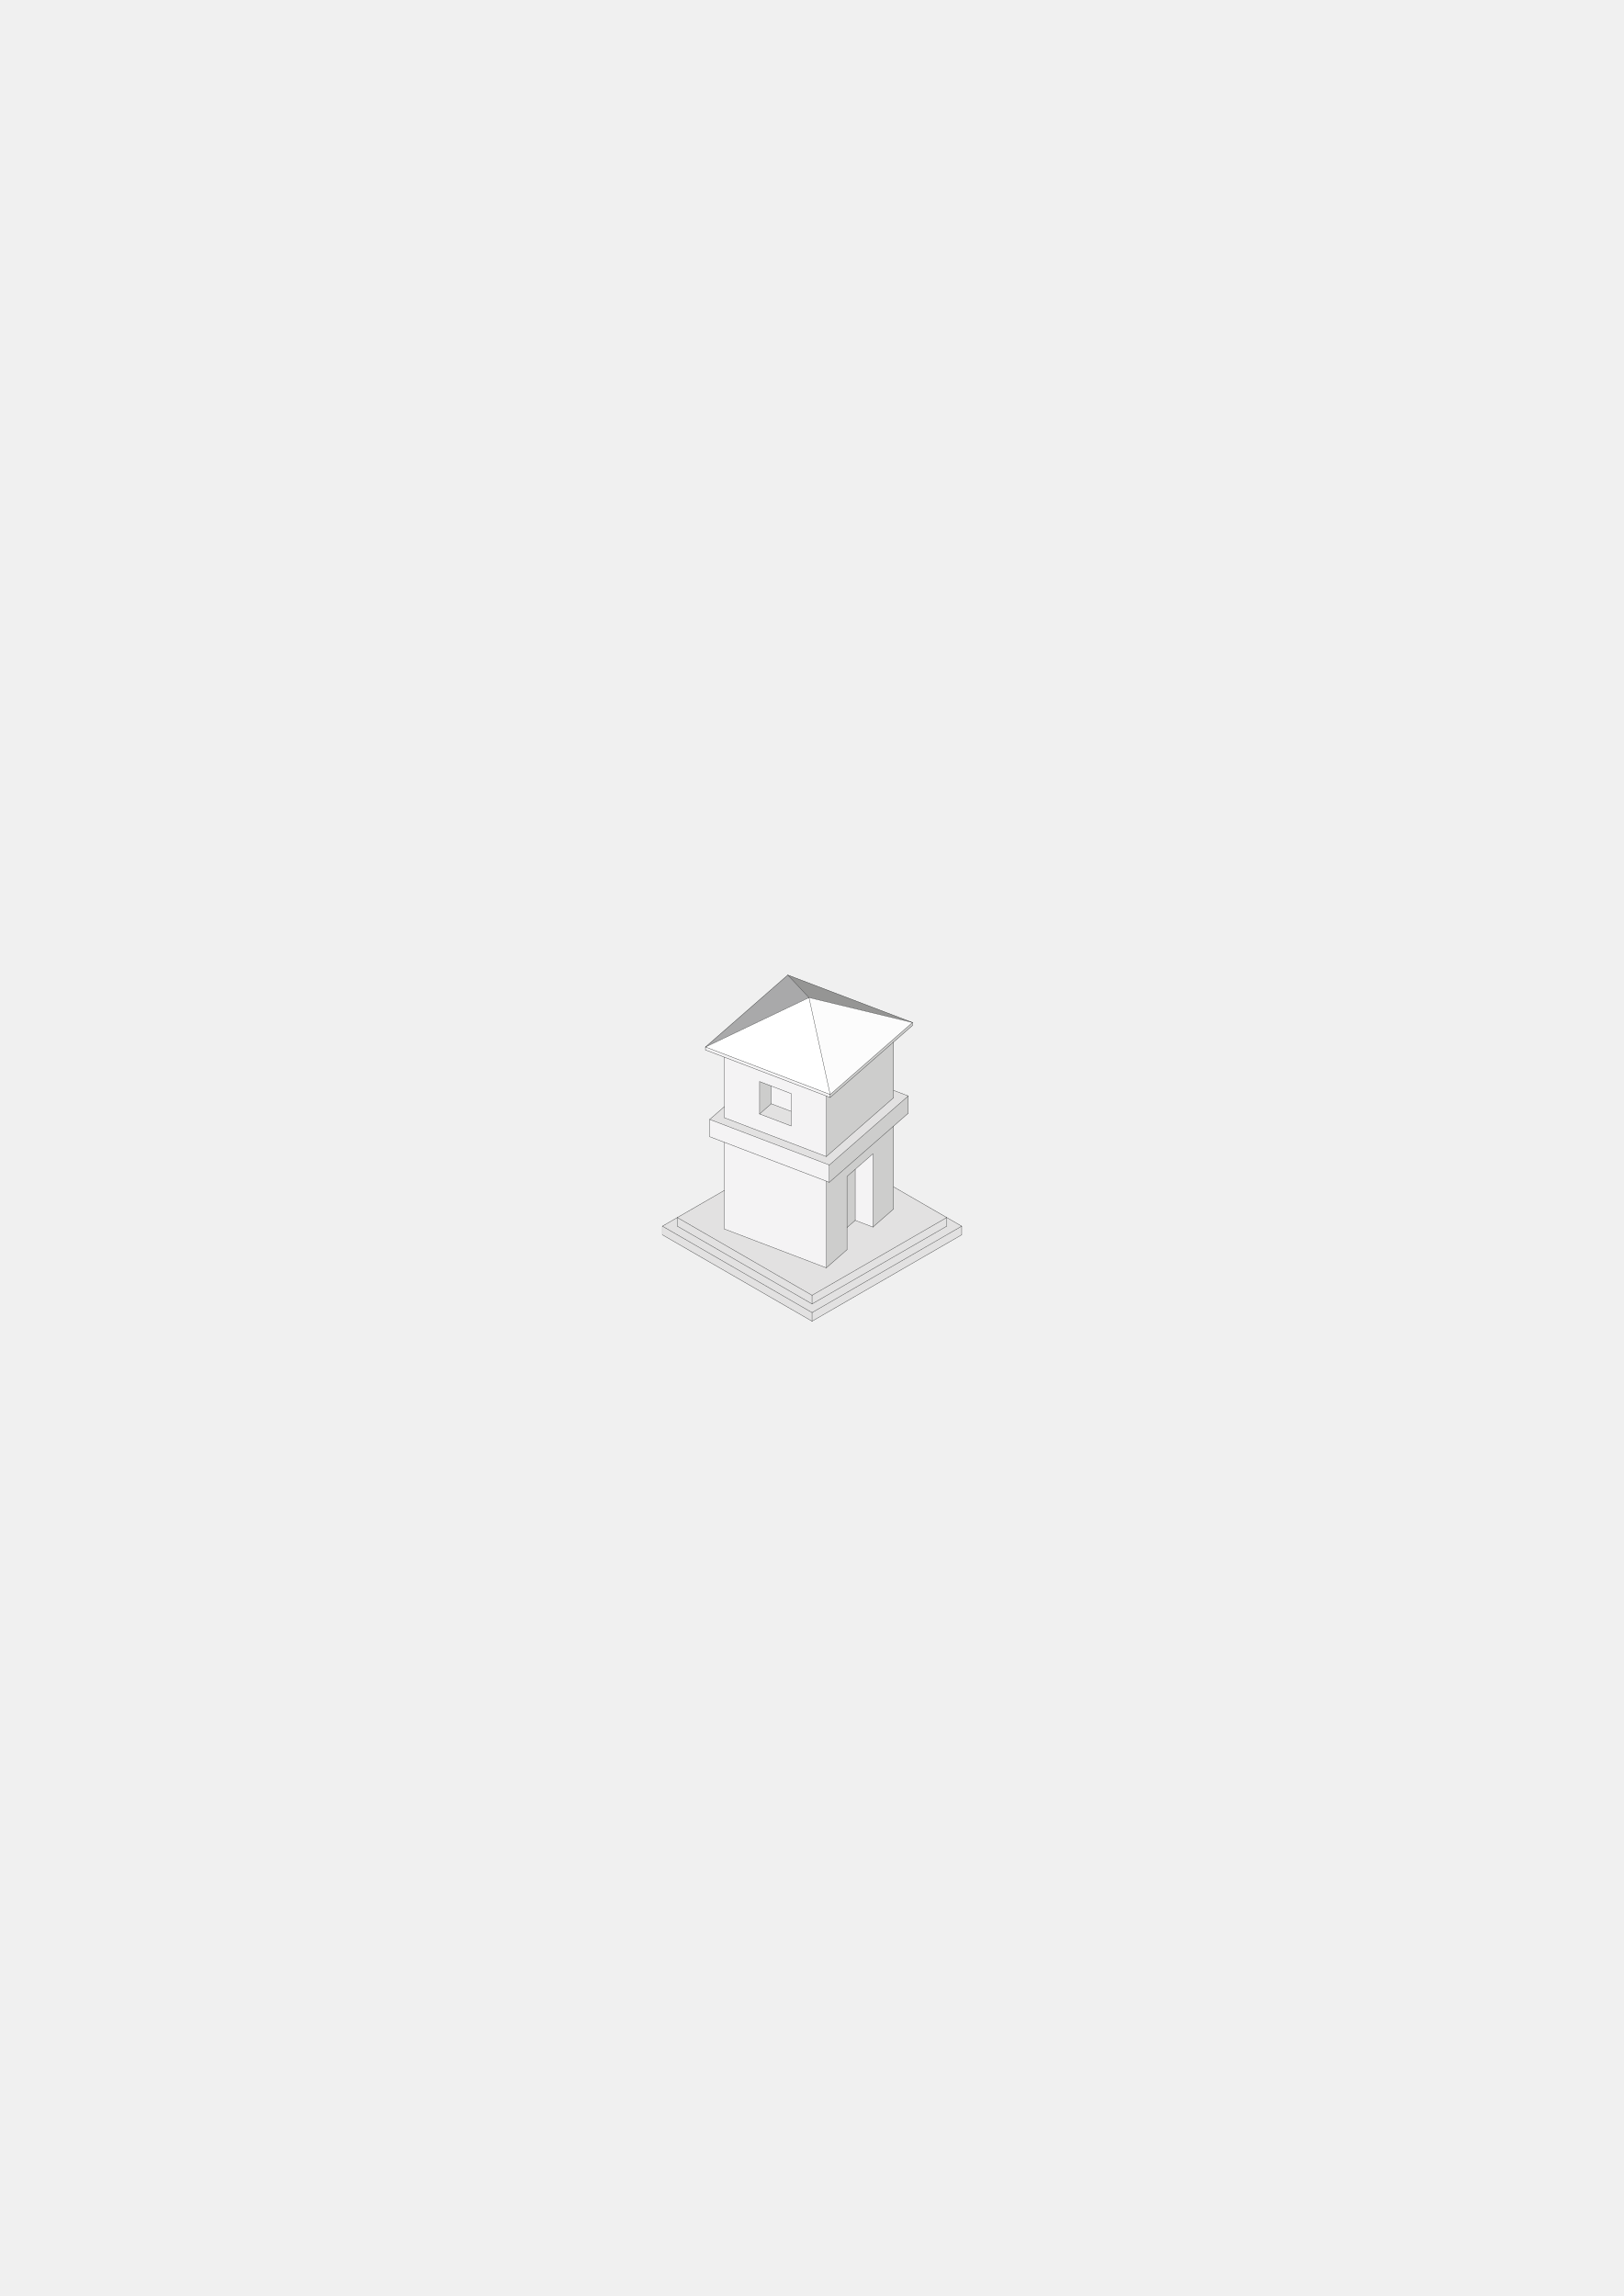
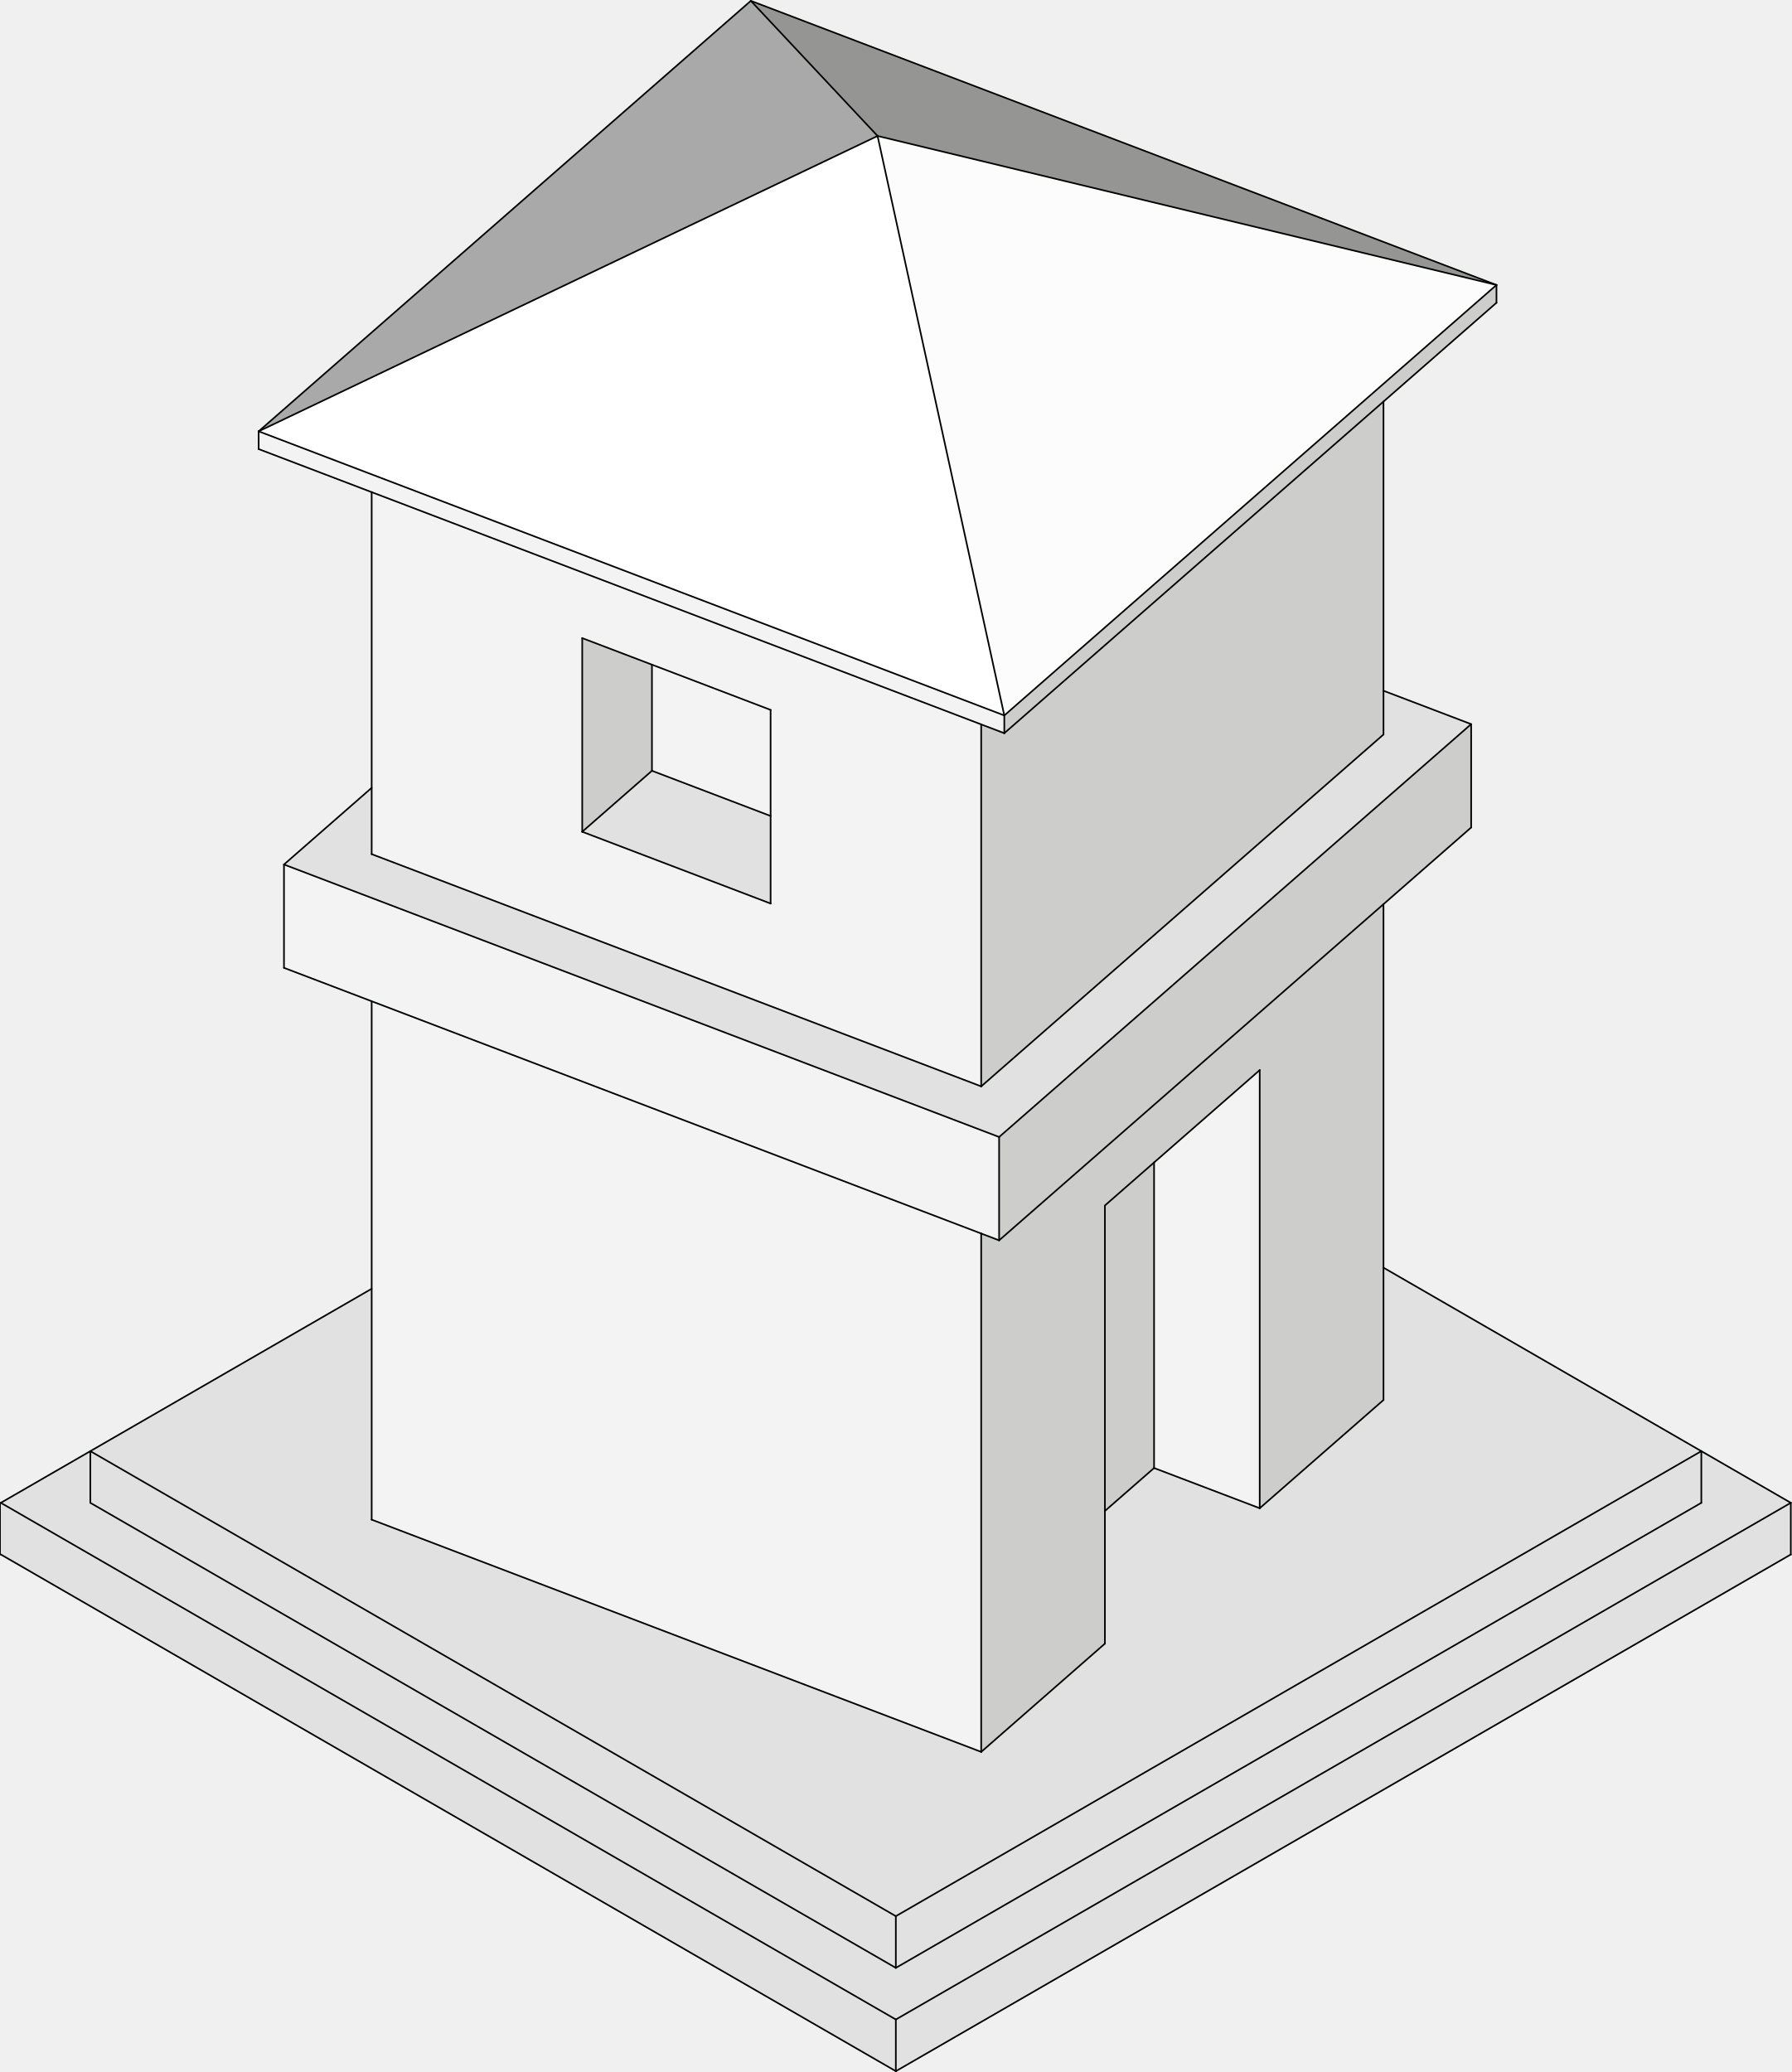
- <svg xmlns="http://www.w3.org/2000/svg" version="1.1" id="Calque_1" x="0px" y="0px" width="595.28px" height="841.89px" viewBox="0 0 595.28 841.89" enable-background="new 0 0 595.28 841.89" xml:space="preserve">
-   <g>
-     <line fill="none" stroke="#010202" stroke-width="0.1" stroke-linecap="round" stroke-linejoin="round" stroke-miterlimit="10" x1="242.833" y1="452.777" x2="242.833" y2="449.609" />
-     <polyline fill="#E2E1E1" points="248.32,449.609 297.705,478.123 347.088,449.609 347.088,446.441 352.574,449.609    297.705,481.289 242.833,449.609 248.32,446.441 248.32,449.609  " />
-     <polyline fill="#E2E1E1" points="297.705,478.123 248.32,449.609 248.32,446.441 297.705,474.953 297.705,478.123  " />
-     <polyline fill="#E2E1E1" points="297.705,474.953 248.32,446.441 265.569,436.484 265.569,450.641 302.938,464.881    310.523,458.242 310.523,450.109 313.537,447.475 320.014,449.941 327.602,443.305 327.602,435.191 347.088,446.441    297.705,474.953  " />
-     <polyline fill="#E2E1E1" points="347.088,446.441 347.088,449.609 297.705,478.123 297.705,474.953 347.088,446.441  " />
-     <polyline fill="#E2E1E1" points="297.705,484.457 242.833,452.777 242.833,449.609 297.705,481.289 297.705,484.457  " />
-     <polyline fill="#E2E1E1" points="352.574,452.777 297.705,484.457 297.705,481.289 352.574,449.609 352.574,452.777  " />
-     <polyline fill="#CDCDCC" points="327.602,443.305 320.014,449.941 320.014,423.078 313.537,428.742 310.523,431.379    310.523,450.109 310.523,458.242 302.938,464.881 302.938,433.098 304.037,433.516 327.602,412.905 327.602,435.191    327.602,443.305  " />
-     <polyline fill="#F4F3F4" points="302.938,464.881 265.569,450.641 265.569,436.484 265.569,418.856 302.938,433.098    302.938,464.881  " />
-     <polyline fill="#CDCDCC" points="332.977,401.866 332.977,408.202 327.602,412.905 304.037,433.516 304.037,427.18    332.977,401.866  " />
-     <polyline fill="#E2E1E1" points="332.977,401.866 304.037,427.18 260.193,410.472 265.569,405.77 265.569,409.836 302.938,424.076    327.602,402.501 327.602,399.818 332.977,401.866  " />
-     <polyline fill="#CDCDCC" points="327.602,402.501 302.938,424.076 302.938,401.882 304.355,402.422 327.602,382.088    327.602,399.818 327.602,402.501  " />
-     <path fill="#F4F3F4" d="M278.478,396.591v11.873l11.549,4.4v-5.368v-6.504l-7.274-2.773L278.478,396.591 M302.938,401.882v22.194   l-37.369-14.24v-4.066v-18.128L302.938,401.882" />
-     <polyline fill="#F4F3F4" points="304.037,427.18 304.037,433.516 302.938,433.098 265.569,418.856 260.193,416.808    260.193,410.472 304.037,427.18  " />
-     <polyline fill="#F4F3F4" points="320.014,423.078 320.014,449.941 313.537,447.475 313.537,428.742 320.014,423.078  " />
-     <polyline fill="#CDCDCC" points="313.537,447.475 310.523,450.109 310.523,431.379 313.537,428.742 313.537,447.475  " />
-     <polyline fill="#959594" points="288.814,357.517 334.529,374.939 296.585,365.803 288.814,357.517  " />
-     <polyline fill="#A9A9AA" points="258.64,383.912 288.814,357.517 296.585,365.803 258.64,383.912  " />
-     <polyline fill="#F4F3F4" points="258.64,385.001 258.64,383.912 304.355,401.333 304.355,402.422 302.938,401.882 265.569,387.642    258.64,385.001  " />
-     <polyline fill="#FFFFFF" points="304.355,401.333 258.64,383.912 296.585,365.803 304.355,401.333  " />
-     <polyline fill="#CDCDCC" points="304.355,402.422 304.355,401.333 334.529,374.939 334.529,376.029 327.602,382.088    304.355,402.422  " />
-     <polyline fill="#FCFCFC" points="334.529,374.939 304.355,401.333 296.585,365.803 334.529,374.939  " />
-     <polyline fill="#CDCDCC" points="278.478,408.464 278.478,396.591 282.752,398.219 282.752,404.725 278.478,408.464  " />
-     <polyline fill="#E2E1E1" points="290.027,412.865 278.478,408.464 282.752,404.725 290.027,407.497 290.027,412.865  " />
-     <polyline fill="#F4F3F4" points="282.752,404.725 282.752,398.219 290.027,400.993 290.027,407.497 282.752,404.725  " />
-     <line fill="none" stroke="#010202" stroke-width="0.1" stroke-linecap="round" stroke-linejoin="round" stroke-miterlimit="10" x1="248.32" y1="449.609" x2="297.705" y2="478.123" />
-     <line fill="none" stroke="#010202" stroke-width="0.1" stroke-linecap="round" stroke-linejoin="round" stroke-miterlimit="10" x1="248.32" y1="446.441" x2="297.705" y2="474.953" />
-     <line fill="none" stroke="#010202" stroke-width="0.1" stroke-linecap="round" stroke-linejoin="round" stroke-miterlimit="10" x1="297.705" y1="478.123" x2="347.088" y2="449.609" />
-     <line fill="none" stroke="#010202" stroke-width="0.1" stroke-linecap="round" stroke-linejoin="round" stroke-miterlimit="10" x1="297.705" y1="474.953" x2="347.088" y2="446.441" />
-     <line fill="none" stroke="#010202" stroke-width="0.1" stroke-linecap="round" stroke-linejoin="round" stroke-miterlimit="10" x1="297.705" y1="474.953" x2="297.705" y2="478.123" />
-     <line fill="none" stroke="#010202" stroke-width="0.1" stroke-linecap="round" stroke-linejoin="round" stroke-miterlimit="10" x1="297.705" y1="481.289" x2="352.574" y2="449.609" />
-     <line fill="none" stroke="#010202" stroke-width="0.1" stroke-linecap="round" stroke-linejoin="round" stroke-miterlimit="10" x1="297.705" y1="481.289" x2="297.705" y2="484.457" />
-     <line fill="none" stroke="#010202" stroke-width="0.1" stroke-linecap="round" stroke-linejoin="round" stroke-miterlimit="10" x1="242.833" y1="449.609" x2="297.705" y2="481.289" />
-     <line fill="none" stroke="#010202" stroke-width="0.1" stroke-linecap="round" stroke-linejoin="round" stroke-miterlimit="10" x1="327.602" y1="443.305" x2="320.014" y2="449.941" />
-     <line fill="none" stroke="#010202" stroke-width="0.1" stroke-linecap="round" stroke-linejoin="round" stroke-miterlimit="10" x1="302.938" y1="464.881" x2="265.569" y2="450.641" />
-     <line fill="none" stroke="#010202" stroke-width="0.1" stroke-linecap="round" stroke-linejoin="round" stroke-miterlimit="10" x1="302.938" y1="464.881" x2="302.938" y2="433.098" />
-     <line fill="none" stroke="#010202" stroke-width="0.1" stroke-linecap="round" stroke-linejoin="round" stroke-miterlimit="10" x1="302.938" y1="424.076" x2="302.938" y2="401.882" />
-     <line fill="none" stroke="#010202" stroke-width="0.1" stroke-linecap="round" stroke-linejoin="round" stroke-miterlimit="10" x1="304.037" y1="427.18" x2="332.977" y2="401.866" />
-     <line fill="none" stroke="#010202" stroke-width="0.1" stroke-linecap="round" stroke-linejoin="round" stroke-miterlimit="10" x1="327.602" y1="402.501" x2="302.938" y2="424.076" />
-     <line fill="none" stroke="#010202" stroke-width="0.1" stroke-linecap="round" stroke-linejoin="round" stroke-miterlimit="10" x1="304.037" y1="427.18" x2="304.037" y2="433.516" />
-     <line fill="none" stroke="#010202" stroke-width="0.1" stroke-linecap="round" stroke-linejoin="round" stroke-miterlimit="10" x1="260.193" y1="410.472" x2="304.037" y2="427.18" />
-     <line fill="none" stroke="#010202" stroke-width="0.1" stroke-linecap="round" stroke-linejoin="round" stroke-miterlimit="10" x1="302.938" y1="424.076" x2="265.569" y2="409.836" />
-     <line fill="none" stroke="#010202" stroke-width="0.1" stroke-linecap="round" stroke-linejoin="round" stroke-miterlimit="10" x1="310.523" y1="458.242" x2="302.938" y2="464.881" />
-     <line fill="none" stroke="#010202" stroke-width="0.1" stroke-linecap="round" stroke-linejoin="round" stroke-miterlimit="10" x1="320.014" y1="449.941" x2="320.014" y2="423.078" />
-     <line fill="none" stroke="#010202" stroke-width="0.1" stroke-linecap="round" stroke-linejoin="round" stroke-miterlimit="10" x1="313.537" y1="447.475" x2="310.523" y2="450.109" />
-     <line fill="none" stroke="#010202" stroke-width="0.1" stroke-linecap="round" stroke-linejoin="round" stroke-miterlimit="10" x1="313.537" y1="447.475" x2="313.537" y2="428.742" />
-     <line fill="none" stroke="#010202" stroke-width="0.1" stroke-linecap="round" stroke-linejoin="round" stroke-miterlimit="10" x1="320.014" y1="449.941" x2="313.537" y2="447.475" />
-     <polyline fill="none" stroke="#010202" stroke-width="0.1" stroke-linecap="round" stroke-linejoin="round" stroke-miterlimit="10" points="   258.64,383.912 304.355,401.333 334.529,374.939  " />
-     <line fill="none" stroke="#010202" stroke-width="0.1" stroke-linecap="round" stroke-linejoin="round" stroke-miterlimit="10" x1="304.355" y1="402.422" x2="304.355" y2="401.333" />
-     <line fill="none" stroke="#010202" stroke-width="0.1" stroke-linecap="round" stroke-linejoin="round" stroke-miterlimit="10" x1="304.355" y1="401.333" x2="296.585" y2="365.803" />
-     <polyline fill="none" stroke="#010202" stroke-width="0.1" stroke-linecap="round" stroke-linejoin="round" stroke-miterlimit="10" points="   334.529,374.939 296.585,365.803 288.814,357.517  " />
-     <line fill="none" stroke="#010202" stroke-width="0.1" stroke-linecap="round" stroke-linejoin="round" stroke-miterlimit="10" x1="296.585" y1="365.803" x2="258.64" y2="383.912" />
-     <line fill="none" stroke="#010202" stroke-width="0.1" stroke-linecap="round" stroke-linejoin="round" stroke-miterlimit="10" x1="278.478" y1="408.464" x2="278.478" y2="396.591" />
-     <line fill="none" stroke="#010202" stroke-width="0.1" stroke-linecap="round" stroke-linejoin="round" stroke-miterlimit="10" x1="278.478" y1="408.464" x2="290.027" y2="412.865" />
-     <line fill="none" stroke="#010202" stroke-width="0.1" stroke-linecap="round" stroke-linejoin="round" stroke-miterlimit="10" x1="282.752" y1="404.725" x2="282.752" y2="398.219" />
-     <line fill="none" stroke="#010202" stroke-width="0.1" stroke-linecap="round" stroke-linejoin="round" stroke-miterlimit="10" x1="282.752" y1="404.725" x2="290.027" y2="407.497" />
-     <line fill="none" stroke="#010202" stroke-width="0.1" stroke-linecap="round" stroke-linejoin="round" stroke-miterlimit="10" x1="278.478" y1="408.464" x2="282.752" y2="404.725" />
-     <line fill="none" stroke="#010202" stroke-width="0.1" stroke-linecap="round" stroke-linejoin="round" stroke-miterlimit="10" x1="242.833" y1="452.777" x2="297.705" y2="484.457" />
-     <line fill="none" stroke="#010202" stroke-width="0.1" stroke-linecap="round" stroke-linejoin="round" stroke-miterlimit="10" x1="297.705" y1="484.457" x2="352.574" y2="452.777" />
-     <line fill="none" stroke="#010202" stroke-width="0.1" stroke-linecap="round" stroke-linejoin="round" stroke-miterlimit="10" x1="347.088" y1="446.441" x2="347.088" y2="449.609" />
-     <line fill="none" stroke="#010202" stroke-width="0.1" stroke-linecap="round" stroke-linejoin="round" stroke-miterlimit="10" x1="347.088" y1="446.441" x2="327.602" y2="435.191" />
-     <line fill="none" stroke="#010202" stroke-width="0.1" stroke-linecap="round" stroke-linejoin="round" stroke-miterlimit="10" x1="352.574" y1="452.777" x2="352.574" y2="449.609" />
-     <line fill="none" stroke="#010202" stroke-width="0.1" stroke-linecap="round" stroke-linejoin="round" stroke-miterlimit="10" x1="248.32" y1="446.441" x2="248.32" y2="449.609" />
-     <line fill="none" stroke="#010202" stroke-width="0.1" stroke-linecap="round" stroke-linejoin="round" stroke-miterlimit="10" x1="265.569" y1="436.484" x2="248.32" y2="446.441" />
-     <polyline fill="none" stroke="#010202" stroke-width="0.1" stroke-linecap="round" stroke-linejoin="round" stroke-miterlimit="10" points="   332.977,408.202 332.977,401.866 327.602,399.818  " />
-     <line fill="none" stroke="#010202" stroke-width="0.1" stroke-linecap="round" stroke-linejoin="round" stroke-miterlimit="10" x1="265.569" y1="405.77" x2="260.193" y2="410.472" />
-     <line fill="none" stroke="#010202" stroke-width="0.1" stroke-linecap="round" stroke-linejoin="round" stroke-miterlimit="10" x1="260.193" y1="416.808" x2="260.193" y2="410.472" />
-     <polyline fill="none" stroke="#010202" stroke-width="0.1" stroke-linecap="round" stroke-linejoin="round" stroke-miterlimit="10" points="   334.529,374.939 288.814,357.517 258.64,383.912  " />
-     <line fill="none" stroke="#010202" stroke-width="0.1" stroke-linecap="round" stroke-linejoin="round" stroke-miterlimit="10" x1="258.64" y1="385.001" x2="258.64" y2="383.912" />
-     <line fill="none" stroke="#010202" stroke-width="0.1" stroke-linecap="round" stroke-linejoin="round" stroke-miterlimit="10" x1="334.529" y1="376.029" x2="334.529" y2="374.939" />
-     <line fill="none" stroke="#010202" stroke-width="0.1" stroke-linecap="round" stroke-linejoin="round" stroke-miterlimit="10" x1="352.574" y1="449.609" x2="347.088" y2="446.441" />
-     <line fill="none" stroke="#010202" stroke-width="0.1" stroke-linecap="round" stroke-linejoin="round" stroke-miterlimit="10" x1="248.32" y1="446.441" x2="242.833" y2="449.609" />
-     <polyline fill="none" stroke="#010202" stroke-width="0.1" stroke-linecap="round" stroke-linejoin="round" stroke-miterlimit="10" points="   265.569,450.641 265.569,436.484 265.569,418.856  " />
-     <polyline fill="none" stroke="#010202" stroke-width="0.1" stroke-linecap="round" stroke-linejoin="round" stroke-miterlimit="10" points="   327.602,443.305 327.602,435.191 327.602,412.905  " />
-     <polyline fill="none" stroke="#010202" stroke-width="0.1" stroke-linecap="round" stroke-linejoin="round" stroke-miterlimit="10" points="   304.037,433.516 327.602,412.905 332.977,408.202  " />
-     <line fill="none" stroke="#010202" stroke-width="0.1" stroke-linecap="round" stroke-linejoin="round" stroke-miterlimit="10" x1="302.938" y1="433.098" x2="304.037" y2="433.516" />
-     <polyline fill="none" stroke="#010202" stroke-width="0.1" stroke-linecap="round" stroke-linejoin="round" stroke-miterlimit="10" points="   265.569,409.836 265.569,405.77 265.569,387.642  " />
-     <polyline fill="none" stroke="#010202" stroke-width="0.1" stroke-linecap="round" stroke-linejoin="round" stroke-miterlimit="10" points="   327.602,402.501 327.602,399.818 327.602,382.088  " />
-     <polyline fill="none" stroke="#010202" stroke-width="0.1" stroke-linecap="round" stroke-linejoin="round" stroke-miterlimit="10" points="   310.523,458.242 310.523,450.109 310.523,431.379 313.537,428.742 320.014,423.078  " />
-     <line fill="none" stroke="#010202" stroke-width="0.1" stroke-linecap="round" stroke-linejoin="round" stroke-miterlimit="10" x1="258.64" y1="385.001" x2="265.569" y2="387.642" />
-     <polyline fill="none" stroke="#010202" stroke-width="0.1" stroke-linecap="round" stroke-linejoin="round" stroke-miterlimit="10" points="   304.355,402.422 327.602,382.088 334.529,376.029  " />
-     <polyline fill="none" stroke="#010202" stroke-width="0.1" stroke-linecap="round" stroke-linejoin="round" stroke-miterlimit="10" points="   290.027,400.993 282.752,398.219 278.478,396.591  " />
-     <polyline fill="none" stroke="#010202" stroke-width="0.1" stroke-linecap="round" stroke-linejoin="round" stroke-miterlimit="10" points="   290.027,400.993 290.027,407.497 290.027,412.865  " />
-     <polyline fill="none" stroke="#010202" stroke-width="0.1" stroke-linecap="round" stroke-linejoin="round" stroke-miterlimit="10" points="   260.193,416.808 265.569,418.856 302.938,433.098  " />
-     <polyline fill="none" stroke="#010202" stroke-width="0.1" stroke-linecap="round" stroke-linejoin="round" stroke-miterlimit="10" points="   265.569,387.642 302.938,401.882 304.355,402.422  " />
+ <svg xmlns="http://www.w3.org/2000/svg" version="1.1" id="Calque_1" x="0px" y="0px" width="109.842" height="127.041" viewBox="0 0 109.842 127.041" enable-background="new 0 0 595.28 841.89" xml:space="preserve">
+   <defs id="defs177" />
+   <g id="g3" transform="translate(-242.7824,-357.4665)">
+     <line stroke-miterlimit="10" x1="242.833" y1="452.777" x2="242.833" y2="449.609" id="line5" style="fill:none;stroke:#010202;stroke-width:0.1;stroke-linecap:round;stroke-linejoin:round;stroke-miterlimit:10" />
+     <polyline points="248.32,449.609 297.705,478.123 347.088,449.609 347.088,446.441 352.574,449.609    297.705,481.289 242.833,449.609 248.32,446.441 248.32,449.609  " id="polyline7" style="fill:#e2e1e1" />
+     <polyline points="297.705,478.123 248.32,449.609 248.32,446.441 297.705,474.953 297.705,478.123  " id="polyline9" style="fill:#e2e1e1" />
+     <polyline points="297.705,474.953 248.32,446.441 265.569,436.484 265.569,450.641 302.938,464.881    310.523,458.242 310.523,450.109 313.537,447.475 320.014,449.941 327.602,443.305 327.602,435.191 347.088,446.441    297.705,474.953  " id="polyline11" style="fill:#e2e1e1" />
+     <polyline points="347.088,446.441 347.088,449.609 297.705,478.123 297.705,474.953 347.088,446.441  " id="polyline13" style="fill:#e2e1e1" />
+     <polyline points="297.705,484.457 242.833,452.777 242.833,449.609 297.705,481.289 297.705,484.457  " id="polyline15" style="fill:#e2e1e1" />
+     <polyline points="352.574,452.777 297.705,484.457 297.705,481.289 352.574,449.609 352.574,452.777  " id="polyline17" style="fill:#e2e1e1" />
+     <polyline points="327.602,443.305 320.014,449.941 320.014,423.078 313.537,428.742 310.523,431.379    310.523,450.109 310.523,458.242 302.938,464.881 302.938,433.098 304.037,433.516 327.602,412.905 327.602,435.191    327.602,443.305  " id="polyline19" style="fill:#cdcdcc" />
+     <polyline points="302.938,464.881 265.569,450.641 265.569,436.484 265.569,418.856 302.938,433.098    302.938,464.881  " id="polyline21" style="fill:#f4f3f4" />
+     <polyline points="332.977,401.866 332.977,408.202 327.602,412.905 304.037,433.516 304.037,427.18    332.977,401.866  " id="polyline23" style="fill:#cdcdcc" />
+     <polyline points="332.977,401.866 304.037,427.18 260.193,410.472 265.569,405.77 265.569,409.836 302.938,424.076    327.602,402.501 327.602,399.818 332.977,401.866  " id="polyline25" style="fill:#e2e1e1" />
+     <polyline points="327.602,402.501 302.938,424.076 302.938,401.882 304.355,402.422 327.602,382.088    327.602,399.818 327.602,402.501  " id="polyline27" style="fill:#cdcdcc" />
+     <path d="m 278.478,396.591 0,11.873 11.549,4.4 0,-5.368 0,-6.504 -7.274,-2.773 -4.275,-1.628 m 24.46,5.291 0,22.194 -37.369,-14.24 0,-4.066 0,-18.128 37.369,14.24" id="path29" style="fill:#f4f3f4" />
+     <polyline points="304.037,427.18 304.037,433.516 302.938,433.098 265.569,418.856 260.193,416.808    260.193,410.472 304.037,427.18  " id="polyline31" style="fill:#f4f3f4" />
+     <polyline points="320.014,423.078 320.014,449.941 313.537,447.475 313.537,428.742 320.014,423.078  " id="polyline33" style="fill:#f4f3f4" />
+     <polyline points="313.537,447.475 310.523,450.109 310.523,431.379 313.537,428.742 313.537,447.475  " id="polyline35" style="fill:#cdcdcc" />
+     <polyline points="288.814,357.517 334.529,374.939 296.585,365.803 288.814,357.517  " id="polyline37" style="fill:#959594" />
+     <polyline points="258.64,383.912 288.814,357.517 296.585,365.803 258.64,383.912  " id="polyline39" style="fill:#a9a9aa" />
+     <polyline points="258.64,385.001 258.64,383.912 304.355,401.333 304.355,402.422 302.938,401.882 265.569,387.642    258.64,385.001  " id="polyline41" style="fill:#f4f3f4" />
+     <polyline points="304.355,401.333 258.64,383.912 296.585,365.803 304.355,401.333  " id="polyline43" style="fill:#ffffff" />
+     <polyline points="304.355,402.422 304.355,401.333 334.529,374.939 334.529,376.029 327.602,382.088    304.355,402.422  " id="polyline45" style="fill:#cdcdcc" />
+     <polyline points="334.529,374.939 304.355,401.333 296.585,365.803 334.529,374.939  " id="polyline47" style="fill:#fcfcfc" />
+     <polyline points="278.478,408.464 278.478,396.591 282.752,398.219 282.752,404.725 278.478,408.464  " id="polyline49" style="fill:#cdcdcc" />
+     <polyline points="290.027,412.865 278.478,408.464 282.752,404.725 290.027,407.497 290.027,412.865  " id="polyline51" style="fill:#e2e1e1" />
+     <polyline points="282.752,404.725 282.752,398.219 290.027,400.993 290.027,407.497 282.752,404.725  " id="polyline53" style="fill:#f4f3f4" />
+     <line stroke-miterlimit="10" x1="248.32" y1="449.609" x2="297.705" y2="478.123" id="line55" style="fill:none;stroke:#010202;stroke-width:0.1;stroke-linecap:round;stroke-linejoin:round;stroke-miterlimit:10" />
+     <line stroke-miterlimit="10" x1="248.32" y1="446.441" x2="297.705" y2="474.953" id="line57" style="fill:none;stroke:#010202;stroke-width:0.1;stroke-linecap:round;stroke-linejoin:round;stroke-miterlimit:10" />
+     <line stroke-miterlimit="10" x1="297.705" y1="478.123" x2="347.088" y2="449.609" id="line59" style="fill:none;stroke:#010202;stroke-width:0.1;stroke-linecap:round;stroke-linejoin:round;stroke-miterlimit:10" />
+     <line stroke-miterlimit="10" x1="297.705" y1="474.953" x2="347.088" y2="446.441" id="line61" style="fill:none;stroke:#010202;stroke-width:0.1;stroke-linecap:round;stroke-linejoin:round;stroke-miterlimit:10" />
+     <line stroke-miterlimit="10" x1="297.705" y1="474.953" x2="297.705" y2="478.123" id="line63" style="fill:none;stroke:#010202;stroke-width:0.1;stroke-linecap:round;stroke-linejoin:round;stroke-miterlimit:10" />
+     <line stroke-miterlimit="10" x1="297.705" y1="481.289" x2="352.574" y2="449.609" id="line65" style="fill:none;stroke:#010202;stroke-width:0.1;stroke-linecap:round;stroke-linejoin:round;stroke-miterlimit:10" />
+     <line stroke-miterlimit="10" x1="297.705" y1="481.289" x2="297.705" y2="484.457" id="line67" style="fill:none;stroke:#010202;stroke-width:0.1;stroke-linecap:round;stroke-linejoin:round;stroke-miterlimit:10" />
+     <line stroke-miterlimit="10" x1="242.833" y1="449.609" x2="297.705" y2="481.289" id="line69" style="fill:none;stroke:#010202;stroke-width:0.1;stroke-linecap:round;stroke-linejoin:round;stroke-miterlimit:10" />
+     <line stroke-miterlimit="10" x1="327.602" y1="443.305" x2="320.014" y2="449.941" id="line71" style="fill:none;stroke:#010202;stroke-width:0.1;stroke-linecap:round;stroke-linejoin:round;stroke-miterlimit:10" />
+     <line stroke-miterlimit="10" x1="302.938" y1="464.881" x2="265.569" y2="450.641" id="line73" style="fill:none;stroke:#010202;stroke-width:0.1;stroke-linecap:round;stroke-linejoin:round;stroke-miterlimit:10" />
+     <line stroke-miterlimit="10" x1="302.938" y1="464.881" x2="302.938" y2="433.098" id="line75" style="fill:none;stroke:#010202;stroke-width:0.1;stroke-linecap:round;stroke-linejoin:round;stroke-miterlimit:10" />
+     <line stroke-miterlimit="10" x1="302.938" y1="424.076" x2="302.938" y2="401.882" id="line77" style="fill:none;stroke:#010202;stroke-width:0.1;stroke-linecap:round;stroke-linejoin:round;stroke-miterlimit:10" />
+     <line stroke-miterlimit="10" x1="304.037" y1="427.18" x2="332.977" y2="401.866" id="line79" style="fill:none;stroke:#010202;stroke-width:0.1;stroke-linecap:round;stroke-linejoin:round;stroke-miterlimit:10" />
+     <line stroke-miterlimit="10" x1="327.602" y1="402.501" x2="302.938" y2="424.076" id="line81" style="fill:none;stroke:#010202;stroke-width:0.1;stroke-linecap:round;stroke-linejoin:round;stroke-miterlimit:10" />
+     <line stroke-miterlimit="10" x1="304.037" y1="427.18" x2="304.037" y2="433.516" id="line83" style="fill:none;stroke:#010202;stroke-width:0.1;stroke-linecap:round;stroke-linejoin:round;stroke-miterlimit:10" />
+     <line stroke-miterlimit="10" x1="260.193" y1="410.472" x2="304.037" y2="427.18" id="line85" style="fill:none;stroke:#010202;stroke-width:0.1;stroke-linecap:round;stroke-linejoin:round;stroke-miterlimit:10" />
+     <line stroke-miterlimit="10" x1="302.938" y1="424.076" x2="265.569" y2="409.836" id="line87" style="fill:none;stroke:#010202;stroke-width:0.1;stroke-linecap:round;stroke-linejoin:round;stroke-miterlimit:10" />
+     <line stroke-miterlimit="10" x1="310.523" y1="458.242" x2="302.938" y2="464.881" id="line89" style="fill:none;stroke:#010202;stroke-width:0.1;stroke-linecap:round;stroke-linejoin:round;stroke-miterlimit:10" />
+     <line stroke-miterlimit="10" x1="320.014" y1="449.941" x2="320.014" y2="423.078" id="line91" style="fill:none;stroke:#010202;stroke-width:0.1;stroke-linecap:round;stroke-linejoin:round;stroke-miterlimit:10" />
+     <line stroke-miterlimit="10" x1="313.537" y1="447.475" x2="310.523" y2="450.109" id="line93" style="fill:none;stroke:#010202;stroke-width:0.1;stroke-linecap:round;stroke-linejoin:round;stroke-miterlimit:10" />
+     <line stroke-miterlimit="10" x1="313.537" y1="447.475" x2="313.537" y2="428.742" id="line95" style="fill:none;stroke:#010202;stroke-width:0.1;stroke-linecap:round;stroke-linejoin:round;stroke-miterlimit:10" />
+     <line stroke-miterlimit="10" x1="320.014" y1="449.941" x2="313.537" y2="447.475" id="line97" style="fill:none;stroke:#010202;stroke-width:0.1;stroke-linecap:round;stroke-linejoin:round;stroke-miterlimit:10" />
+     <polyline stroke-miterlimit="10" points="   258.64,383.912 304.355,401.333 334.529,374.939  " id="polyline99" style="fill:none;stroke:#010202;stroke-width:0.1;stroke-linecap:round;stroke-linejoin:round;stroke-miterlimit:10" />
+     <line stroke-miterlimit="10" x1="304.355" y1="402.422" x2="304.355" y2="401.333" id="line101" style="fill:none;stroke:#010202;stroke-width:0.1;stroke-linecap:round;stroke-linejoin:round;stroke-miterlimit:10" />
+     <line stroke-miterlimit="10" x1="304.355" y1="401.333" x2="296.585" y2="365.803" id="line103" style="fill:none;stroke:#010202;stroke-width:0.1;stroke-linecap:round;stroke-linejoin:round;stroke-miterlimit:10" />
+     <polyline stroke-miterlimit="10" points="   334.529,374.939 296.585,365.803 288.814,357.517  " id="polyline105" style="fill:none;stroke:#010202;stroke-width:0.1;stroke-linecap:round;stroke-linejoin:round;stroke-miterlimit:10" />
+     <line stroke-miterlimit="10" x1="296.585" y1="365.803" x2="258.64" y2="383.912" id="line107" style="fill:none;stroke:#010202;stroke-width:0.1;stroke-linecap:round;stroke-linejoin:round;stroke-miterlimit:10" />
+     <line stroke-miterlimit="10" x1="278.478" y1="408.464" x2="278.478" y2="396.591" id="line109" style="fill:none;stroke:#010202;stroke-width:0.1;stroke-linecap:round;stroke-linejoin:round;stroke-miterlimit:10" />
+     <line stroke-miterlimit="10" x1="278.478" y1="408.464" x2="290.027" y2="412.865" id="line111" style="fill:none;stroke:#010202;stroke-width:0.1;stroke-linecap:round;stroke-linejoin:round;stroke-miterlimit:10" />
+     <line stroke-miterlimit="10" x1="282.752" y1="404.725" x2="282.752" y2="398.219" id="line113" style="fill:none;stroke:#010202;stroke-width:0.1;stroke-linecap:round;stroke-linejoin:round;stroke-miterlimit:10" />
+     <line stroke-miterlimit="10" x1="282.752" y1="404.725" x2="290.027" y2="407.497" id="line115" style="fill:none;stroke:#010202;stroke-width:0.1;stroke-linecap:round;stroke-linejoin:round;stroke-miterlimit:10" />
+     <line stroke-miterlimit="10" x1="278.478" y1="408.464" x2="282.752" y2="404.725" id="line117" style="fill:none;stroke:#010202;stroke-width:0.1;stroke-linecap:round;stroke-linejoin:round;stroke-miterlimit:10" />
+     <line stroke-miterlimit="10" x1="242.833" y1="452.777" x2="297.705" y2="484.457" id="line119" style="fill:none;stroke:#010202;stroke-width:0.1;stroke-linecap:round;stroke-linejoin:round;stroke-miterlimit:10" />
+     <line stroke-miterlimit="10" x1="297.705" y1="484.457" x2="352.574" y2="452.777" id="line121" style="fill:none;stroke:#010202;stroke-width:0.1;stroke-linecap:round;stroke-linejoin:round;stroke-miterlimit:10" />
+     <line stroke-miterlimit="10" x1="347.088" y1="446.441" x2="347.088" y2="449.609" id="line123" style="fill:none;stroke:#010202;stroke-width:0.1;stroke-linecap:round;stroke-linejoin:round;stroke-miterlimit:10" />
+     <line stroke-miterlimit="10" x1="347.088" y1="446.441" x2="327.602" y2="435.191" id="line125" style="fill:none;stroke:#010202;stroke-width:0.1;stroke-linecap:round;stroke-linejoin:round;stroke-miterlimit:10" />
+     <line stroke-miterlimit="10" x1="352.574" y1="452.777" x2="352.574" y2="449.609" id="line127" style="fill:none;stroke:#010202;stroke-width:0.1;stroke-linecap:round;stroke-linejoin:round;stroke-miterlimit:10" />
+     <line stroke-miterlimit="10" x1="248.32" y1="446.441" x2="248.32" y2="449.609" id="line129" style="fill:none;stroke:#010202;stroke-width:0.1;stroke-linecap:round;stroke-linejoin:round;stroke-miterlimit:10" />
+     <line stroke-miterlimit="10" x1="265.569" y1="436.484" x2="248.32" y2="446.441" id="line131" style="fill:none;stroke:#010202;stroke-width:0.1;stroke-linecap:round;stroke-linejoin:round;stroke-miterlimit:10" />
+     <polyline stroke-miterlimit="10" points="   332.977,408.202 332.977,401.866 327.602,399.818  " id="polyline133" style="fill:none;stroke:#010202;stroke-width:0.1;stroke-linecap:round;stroke-linejoin:round;stroke-miterlimit:10" />
+     <line stroke-miterlimit="10" x1="265.569" y1="405.77" x2="260.193" y2="410.472" id="line135" style="fill:none;stroke:#010202;stroke-width:0.1;stroke-linecap:round;stroke-linejoin:round;stroke-miterlimit:10" />
+     <line stroke-miterlimit="10" x1="260.193" y1="416.808" x2="260.193" y2="410.472" id="line137" style="fill:none;stroke:#010202;stroke-width:0.1;stroke-linecap:round;stroke-linejoin:round;stroke-miterlimit:10" />
+     <polyline stroke-miterlimit="10" points="   334.529,374.939 288.814,357.517 258.64,383.912  " id="polyline139" style="fill:none;stroke:#010202;stroke-width:0.1;stroke-linecap:round;stroke-linejoin:round;stroke-miterlimit:10" />
+     <line stroke-miterlimit="10" x1="258.64" y1="385.001" x2="258.64" y2="383.912" id="line141" style="fill:none;stroke:#010202;stroke-width:0.1;stroke-linecap:round;stroke-linejoin:round;stroke-miterlimit:10" />
+     <line stroke-miterlimit="10" x1="334.529" y1="376.029" x2="334.529" y2="374.939" id="line143" style="fill:none;stroke:#010202;stroke-width:0.1;stroke-linecap:round;stroke-linejoin:round;stroke-miterlimit:10" />
+     <line stroke-miterlimit="10" x1="352.574" y1="449.609" x2="347.088" y2="446.441" id="line145" style="fill:none;stroke:#010202;stroke-width:0.1;stroke-linecap:round;stroke-linejoin:round;stroke-miterlimit:10" />
+     <line stroke-miterlimit="10" x1="248.32" y1="446.441" x2="242.833" y2="449.609" id="line147" style="fill:none;stroke:#010202;stroke-width:0.1;stroke-linecap:round;stroke-linejoin:round;stroke-miterlimit:10" />
+     <polyline stroke-miterlimit="10" points="   265.569,450.641 265.569,436.484 265.569,418.856  " id="polyline149" style="fill:none;stroke:#010202;stroke-width:0.1;stroke-linecap:round;stroke-linejoin:round;stroke-miterlimit:10" />
+     <polyline stroke-miterlimit="10" points="   327.602,443.305 327.602,435.191 327.602,412.905  " id="polyline151" style="fill:none;stroke:#010202;stroke-width:0.1;stroke-linecap:round;stroke-linejoin:round;stroke-miterlimit:10" />
+     <polyline stroke-miterlimit="10" points="   304.037,433.516 327.602,412.905 332.977,408.202  " id="polyline153" style="fill:none;stroke:#010202;stroke-width:0.1;stroke-linecap:round;stroke-linejoin:round;stroke-miterlimit:10" />
+     <line stroke-miterlimit="10" x1="302.938" y1="433.098" x2="304.037" y2="433.516" id="line155" style="fill:none;stroke:#010202;stroke-width:0.1;stroke-linecap:round;stroke-linejoin:round;stroke-miterlimit:10" />
+     <polyline stroke-miterlimit="10" points="   265.569,409.836 265.569,405.77 265.569,387.642  " id="polyline157" style="fill:none;stroke:#010202;stroke-width:0.1;stroke-linecap:round;stroke-linejoin:round;stroke-miterlimit:10" />
+     <polyline stroke-miterlimit="10" points="   327.602,402.501 327.602,399.818 327.602,382.088  " id="polyline159" style="fill:none;stroke:#010202;stroke-width:0.1;stroke-linecap:round;stroke-linejoin:round;stroke-miterlimit:10" />
+     <polyline stroke-miterlimit="10" points="   310.523,458.242 310.523,450.109 310.523,431.379 313.537,428.742 320.014,423.078  " id="polyline161" style="fill:none;stroke:#010202;stroke-width:0.1;stroke-linecap:round;stroke-linejoin:round;stroke-miterlimit:10" />
+     <line stroke-miterlimit="10" x1="258.64" y1="385.001" x2="265.569" y2="387.642" id="line163" style="fill:none;stroke:#010202;stroke-width:0.1;stroke-linecap:round;stroke-linejoin:round;stroke-miterlimit:10" />
+     <polyline stroke-miterlimit="10" points="   304.355,402.422 327.602,382.088 334.529,376.029  " id="polyline165" style="fill:none;stroke:#010202;stroke-width:0.1;stroke-linecap:round;stroke-linejoin:round;stroke-miterlimit:10" />
+     <polyline stroke-miterlimit="10" points="   290.027,400.993 282.752,398.219 278.478,396.591  " id="polyline167" style="fill:none;stroke:#010202;stroke-width:0.1;stroke-linecap:round;stroke-linejoin:round;stroke-miterlimit:10" />
+     <polyline stroke-miterlimit="10" points="   290.027,400.993 290.027,407.497 290.027,412.865  " id="polyline169" style="fill:none;stroke:#010202;stroke-width:0.1;stroke-linecap:round;stroke-linejoin:round;stroke-miterlimit:10" />
+     <polyline stroke-miterlimit="10" points="   260.193,416.808 265.569,418.856 302.938,433.098  " id="polyline171" style="fill:none;stroke:#010202;stroke-width:0.1;stroke-linecap:round;stroke-linejoin:round;stroke-miterlimit:10" />
+     <polyline stroke-miterlimit="10" points="   265.569,387.642 302.938,401.882 304.355,402.422  " id="polyline173" style="fill:none;stroke:#010202;stroke-width:0.1;stroke-linecap:round;stroke-linejoin:round;stroke-miterlimit:10" />
  </g>
</svg>
